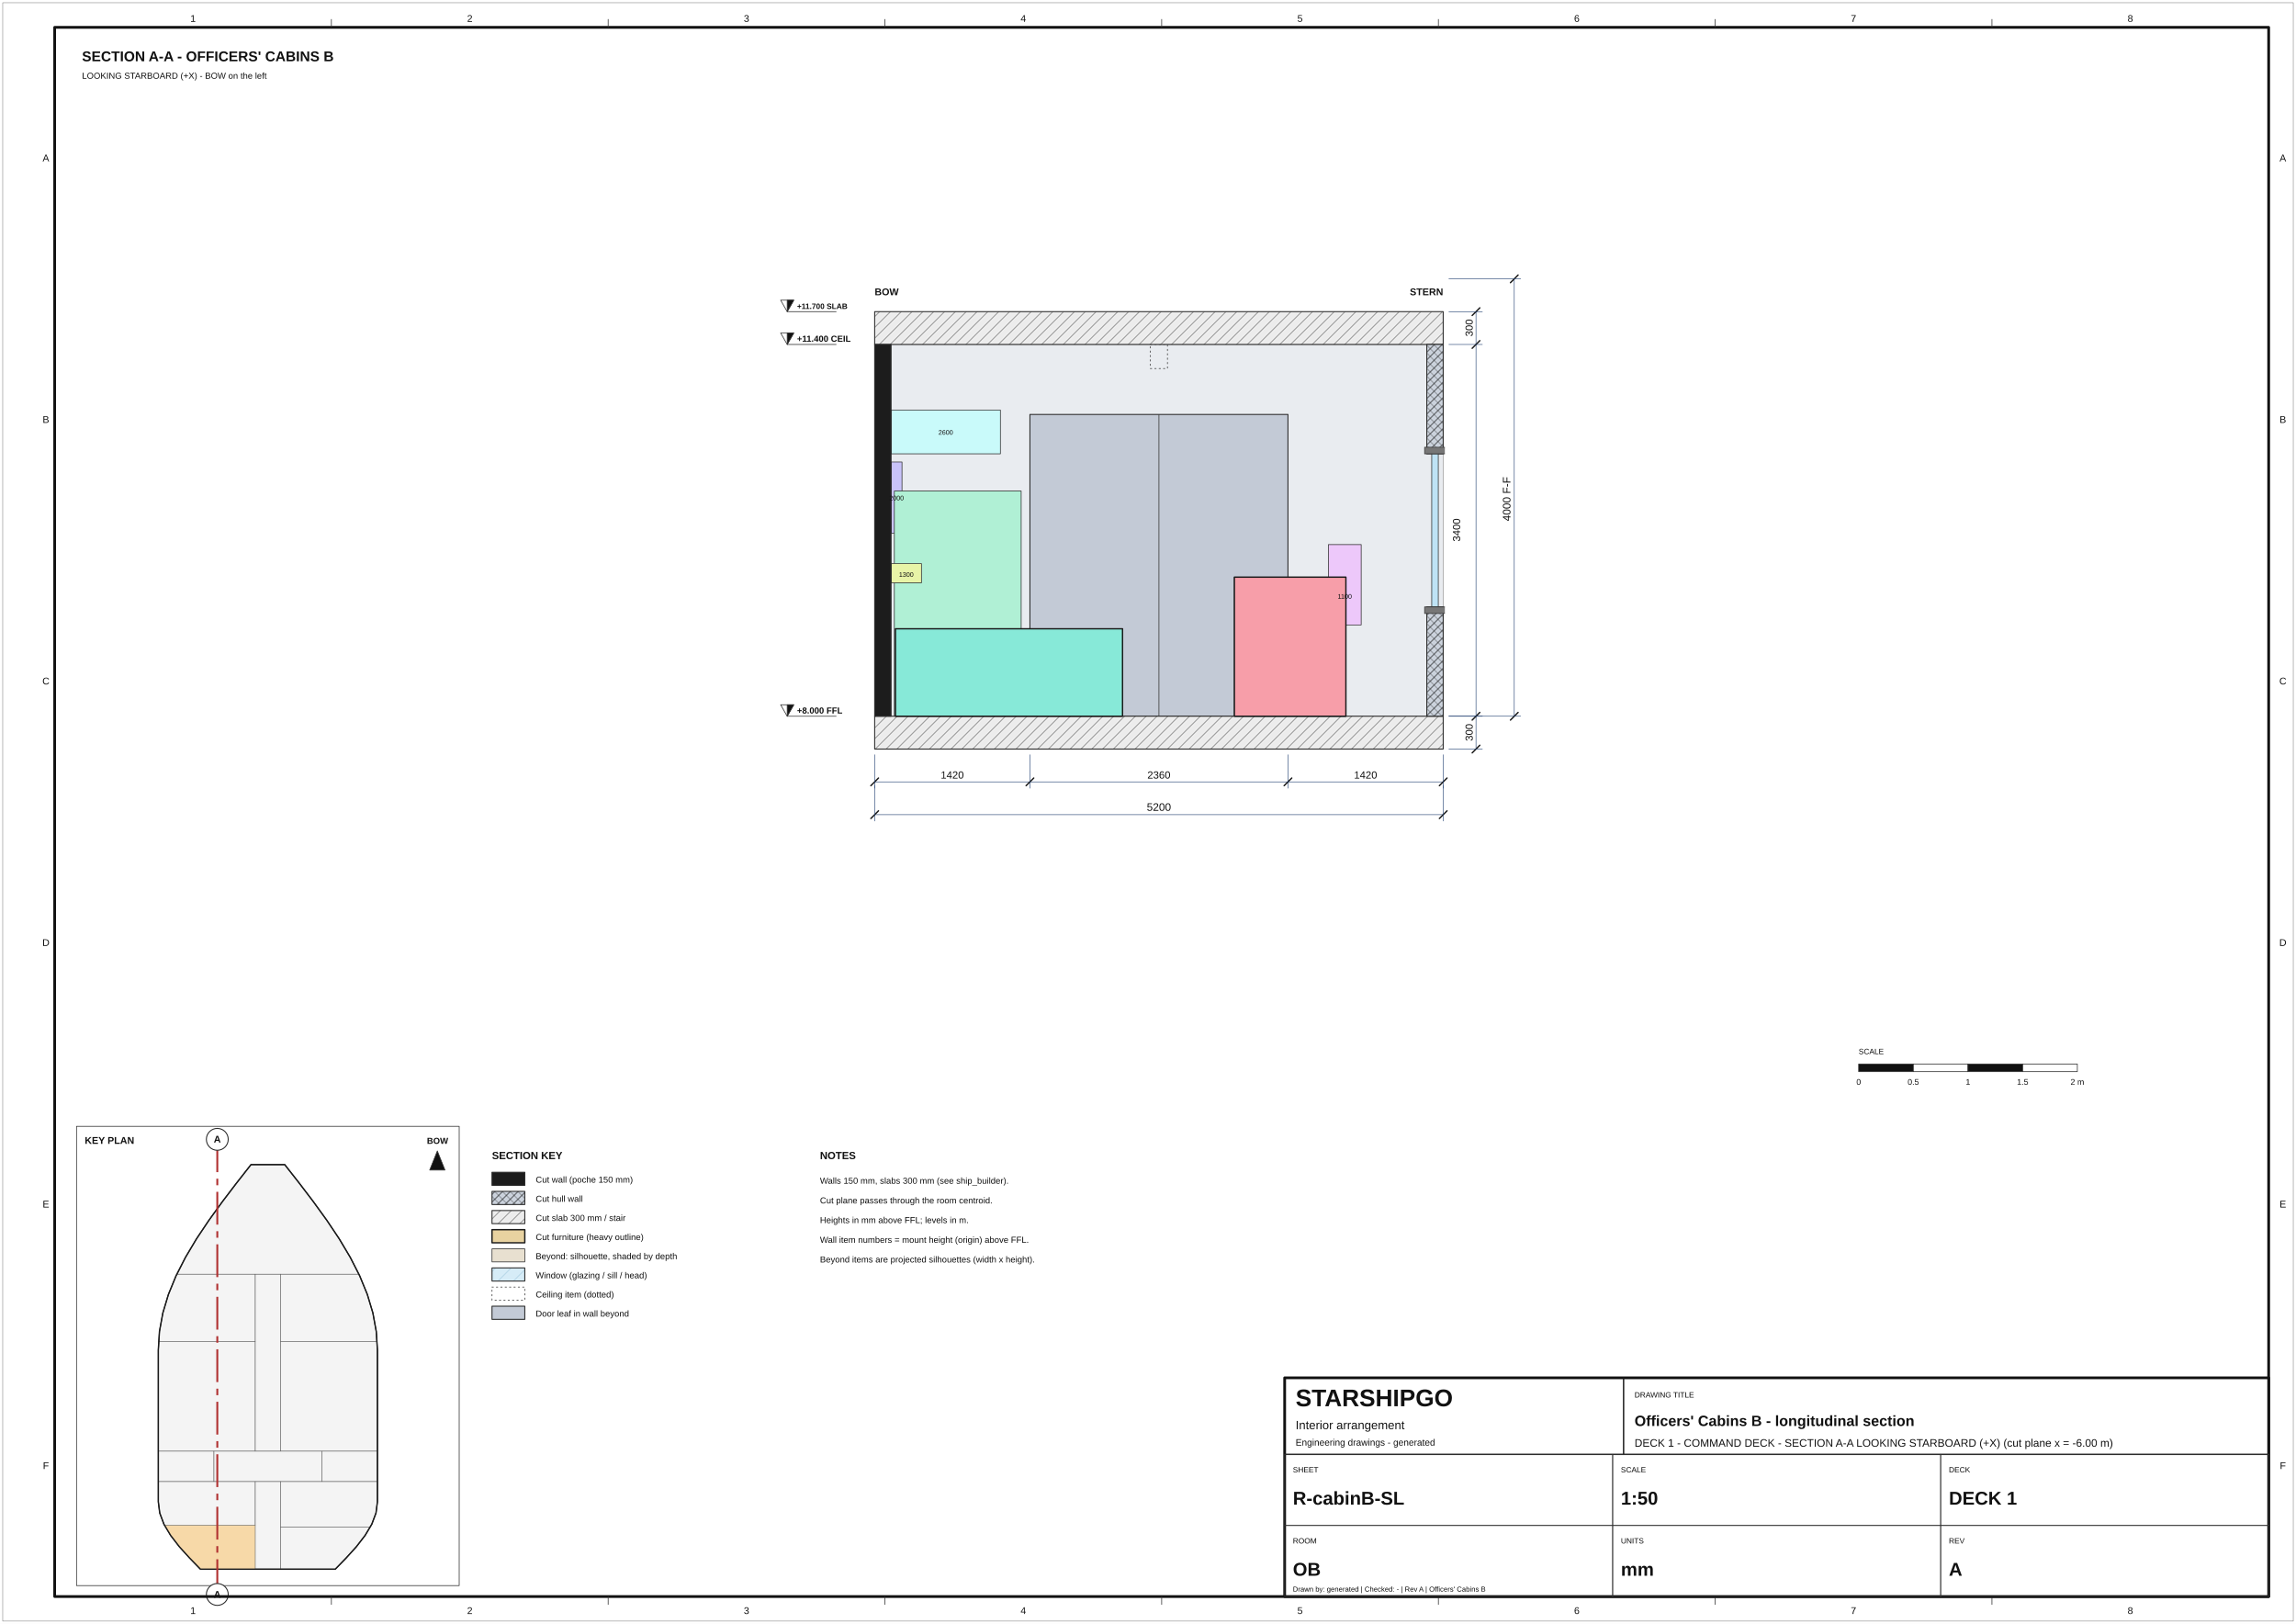
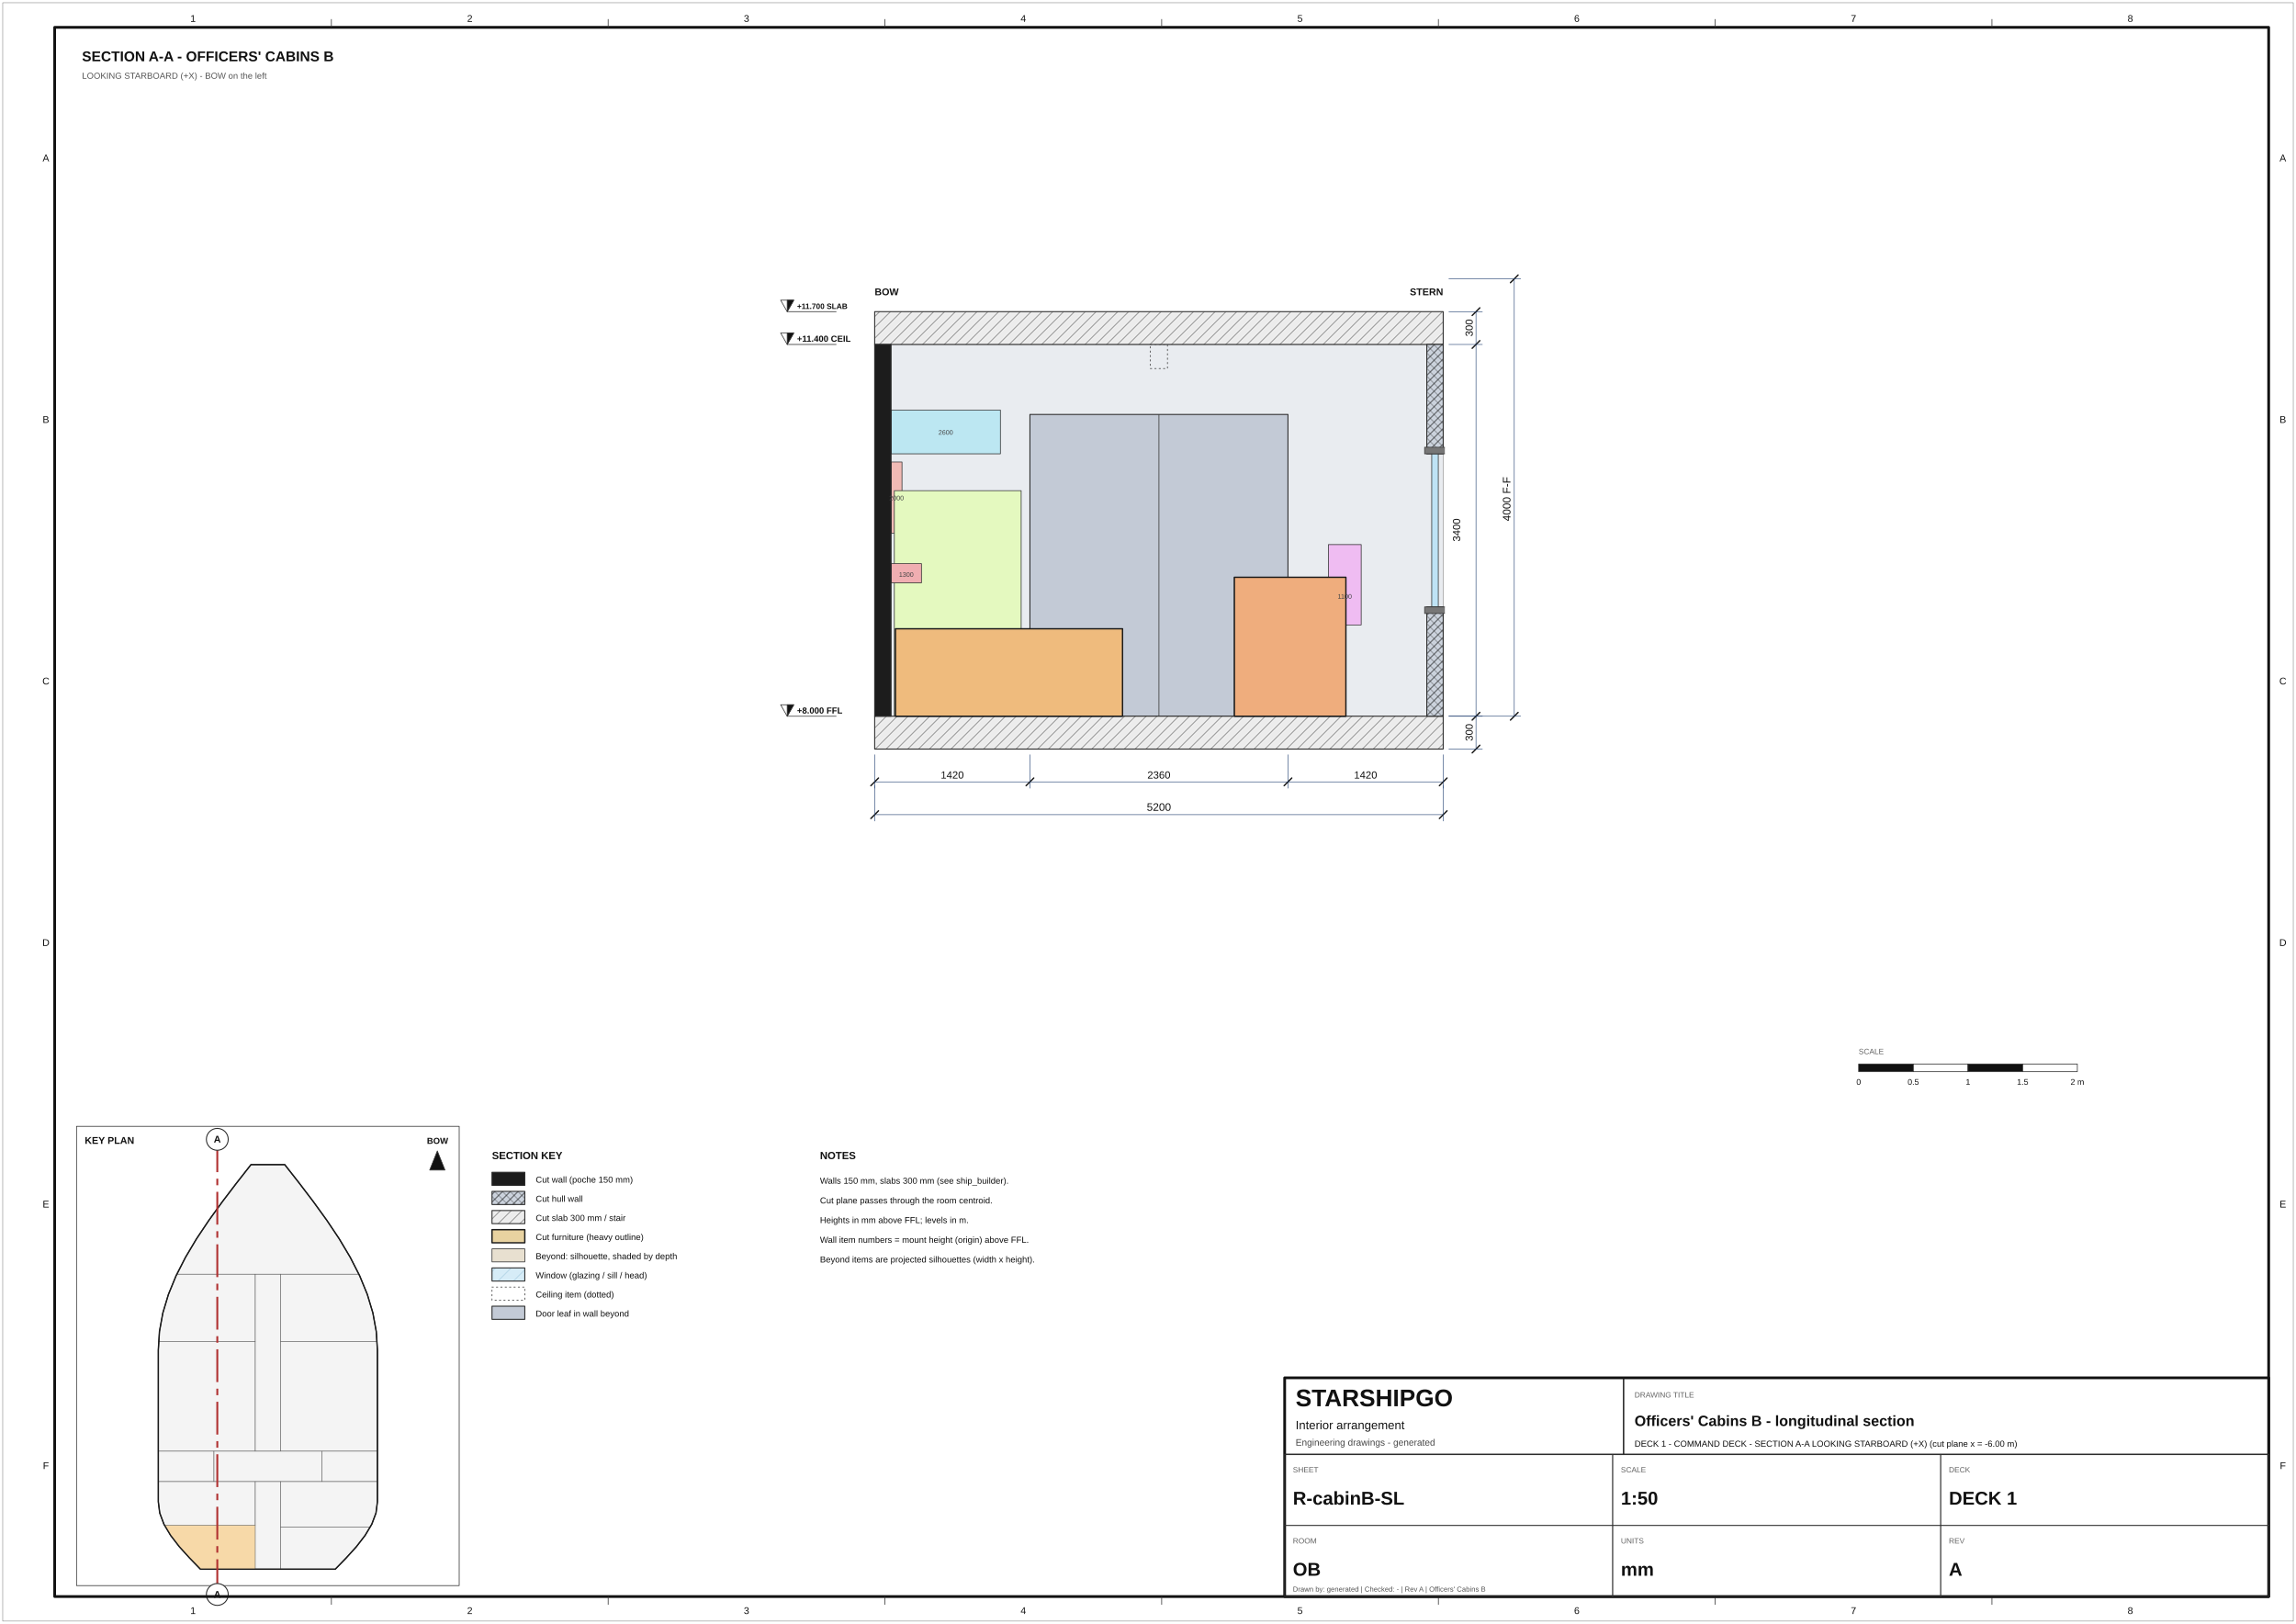
<svg xmlns="http://www.w3.org/2000/svg" width="420mm" height="297mm" viewBox="0 0 420 297">
  <style>
.t{font-family:Arial, Helvetica, 'DejaVu Sans', sans-serif;fill:#111}
.b{font-weight:bold}.i{font-style:italic}
.h{stroke:#111;stroke-width:.5;stroke-linejoin:round;stroke-linecap:round}
.m{stroke:#1a1a1a;stroke-width:.25;stroke-linejoin:round;stroke-linecap:round}
.n{stroke:#2a2a2a;stroke-width:.18;stroke-linejoin:round}
.f{stroke:#333;stroke-width:.13;stroke-linejoin:round}
.x{stroke:#555;stroke-width:.07}
.g{stroke:#9a9a9a;stroke-width:.1}
.gg{stroke:#c4c4c4;stroke-width:.08}
.d{stroke:#1d3c6e;stroke-width:.1}
.dsh{stroke:#222;stroke-width:.18;stroke-dasharray:1.6 .8}
.dot{stroke:#444;stroke-width:.14;stroke-dasharray:.25 .55;stroke-linecap:round}
.hid{stroke:#777;stroke-width:.12;stroke-dasharray:1 .7}
.cl{stroke:#b03030;stroke-width:.12;stroke-dasharray:5 1 1 1}
.cut{stroke:#b03030;stroke-width:.35;stroke-dasharray:6 1.2 1.2 1.2}
.red{stroke:#b03030;stroke-width:.13;stroke-dasharray:1.2 .7}
.none{stroke:none}
.halo{paint-order:stroke;stroke:#fff;stroke-width:.8;stroke-linejoin:round}
</style>
  <defs>
    <pattern id="hSlab" width="1.4" height="1.4" patternUnits="userSpaceOnUse" patternTransform="rotate(45)">
      <rect width="1.4" height="1.4" fill="#ececec" />
      <line x1="0" y1="0" x2="0" y2="1.4" stroke="#222" stroke-width=".13" />
    </pattern>
    <pattern id="hHull" width="1" height="1" patternUnits="userSpaceOnUse" patternTransform="rotate(45)">
      <rect width="1" height="1" fill="#c9d0da" />
      <line x1="0" y1="0" x2="0" y2="1" stroke="#111" stroke-width=".2" />
      <line x1="0" y1="0" x2="1" y2="0" stroke="#111" stroke-width=".1" />
    </pattern>
    <pattern id="hHole" width="1.6" height="1.6" patternUnits="userSpaceOnUse" patternTransform="rotate(-45)">
      <line x1="0" y1="0" x2="0" y2="1.6" stroke="#444" stroke-width=".12" />
    </pattern>
    <pattern id="hZone" width="1.8" height="1.8" patternUnits="userSpaceOnUse" patternTransform="rotate(45)">
      <line x1="0" y1="0" x2="0" y2="1.8" stroke="#d08080" stroke-width=".1" />
    </pattern>
    <pattern id="hPlen" width="1.6" height="1.6" patternUnits="userSpaceOnUse">
      <circle cx=".4" cy=".4" r=".12" fill="#888" />
      <circle cx="1.2" cy="1.2" r=".12" fill="#888" />
    </pattern>
    <pattern id="hGlass" width="2" height="2" patternUnits="userSpaceOnUse" patternTransform="rotate(45)">
      <rect width="2" height="2" fill="#d6ecf7" />
      <line x1="0" y1="0" x2="0" y2="2" stroke="#5a9abb" stroke-width=".08" />
    </pattern>
    <pattern id="hFloor" width="1.2" height="1.2" patternUnits="userSpaceOnUse" patternTransform="rotate(-45)">
      <rect width="1.2" height="1.2" fill="#f2f2f2" />
      <line x1="0" y1="0" x2="0" y2="1.2" stroke="#555" stroke-width=".1" />
    </pattern>
  </defs>
  <rect x="0" y="0" width="420" height="297" fill="#ffffff" />
  <text x="15" y="11.2" font-size="2.6" class="t b">SECTION A-A - OFFICERS' CABINS B</text>
-   <text x="15" y="14.4" font-size="1.6" class="t" fill="#555">LOOKING STARBOARD (+X)  -  BOW on the left</text>
+   <text x="15" y="14.4" font-size="1.6" class="t" style="fill:#555">LOOKING STARBOARD (+X)  -  BOW on the left</text>
  <clipPath id="clipA">
    <rect x="159.7" y="56.7" width="104.6" height="80.6" />
  </clipPath>
  <g clip-path="url(#clipA)">
    <polygon points="160,63 264,63 264,131 160,131" class="x" fill="#e9ecf0" />
    <polygon points="188.4,75.8 235.6,75.8 235.6,131 188.4,131" class="n" fill="#c3cad6" />
    <line x1="212" y1="131" x2="212" y2="75.8" class="f" />
-     <polygon points="163,75 183,75 183,83 163,83" class="f" fill="#c9fafa" />
-     <polygon points="243,99.6 249,99.6 249,114.3 243,114.3" class="f" fill="#edc8fa" />
-     <polygon points="167.08,111.04 172.52,111.04 172.52,115.8 167.08,115.8" class="f" fill="#fac3df" />
-     <polygon points="163,84.5 165,84.5 165,97.5 163,97.5" class="f" fill="#c9c3fa" />
-     <polygon points="168,107.02 171.6,107.02 171.6,115.8 168,115.8" class="f" fill="#e9f5ad" />
-     <polygon points="163.8,111.96 175.8,111.96 175.8,131.02 163.8,131.02" class="f" fill="#f5cbad" />
+     <polygon points="163,75 183,75 183,83 163,83" class="f" fill="#bce7f2" />
+     <polygon points="243,99.6 249,99.6 249,114.3 243,114.3" class="f" fill="#efbcf2" />
+     <polygon points="167.08,111.04 172.52,111.04 172.52,115.8 167.08,115.8" class="f" fill="#f1b5c8" />
+     <polygon points="163,84.5 165,84.5 165,97.5 163,97.5" class="f" fill="#f1bab5" />
+     <polygon points="171.86,113.9 173.74,113.9 173.74,115.8 171.86,115.8" class="f" fill="#f1b4e5" />
+     <polygon points="168,107.02 171.6,107.02 171.6,115.8 168,115.8" class="f" fill="#f1b3b6" />
+     <polygon points="163.8,111.94 175.8,111.94 175.8,131 163.8,131" class="f" fill="#ddadf5" />
    <polygon points="210.44,63 213.56,63 213.56,67.4 210.44,67.4" class="dot" fill="none" />
-     <polygon points="163.6,89.8 186.8,89.8 186.8,131 163.6,131" class="f" fill="#b0f0d5" />
-     <polygon points="163,103.08 168.56,103.08 168.56,106.6 163,106.6" class="f" fill="#e8f4a7" />
-     <polygon points="163.8,115 205.34,115 205.34,131 163.8,131" class="f" fill="#adf0e4" />
-     <polygon points="225.8,105.56 246.2,105.56 246.2,131 225.8,131" class="f" fill="#f9bcc4" />
+     <polygon points="163.6,89.74 186.8,89.74 186.8,131 163.6,131" class="f" fill="#e4f9bf" />
+     <polygon points="163,103.08 168.56,103.08 168.56,106.6 163,106.6" class="f" fill="#f0aeb1" />
+     <polygon points="163.8,115 205.34,115 205.34,131 163.8,131" class="f" fill="#f4d0a6" />
+     <polygon points="225.8,105.58 246.2,105.58 246.2,131 225.8,131" class="f" fill="#f4c7a6" />
    <polygon points="160,131 264,131 264,137 160,137" class="n" fill="url(#hSlab)" />
    <polygon points="160,57 264,57 264,63 160,63" class="n" fill="url(#hSlab)" />
    <polygon points="160,63 163,63 163,131 160,131" class="n" fill="#1c1c1c" />
    <polygon points="261,111 264,111 264,131 261,131" class="n" fill="url(#hHull)" />
    <polygon points="261,63 264,63 264,83 261,83" class="n" fill="url(#hHull)" />
    <polygon points="261.9,83 263.1,83 263.1,111 261.9,111" class="f" fill="#bfe3f5" />
    <polygon points="260.6,111 264.4,111 264.4,112.2 260.6,112.2" class="f" fill="#777" />
    <polygon points="260.6,81.8 264.4,81.8 264.4,83 260.6,83" class="f" fill="#777" />
-     <polygon points="163.8,115 205.34,115 205.34,131 163.8,131" class="m" fill="#87e9d8" />
-     <polygon points="225.8,105.56 246.2,105.56 246.2,131 225.8,131" class="m" fill="#f79ea9" />
+     <polygon points="163.8,115 205.34,115 205.34,131 163.8,131" class="m" fill="#efbb7d" />
+     <polygon points="225.8,105.58 246.2,105.58 246.2,131 225.8,131" class="m" fill="#efad7d" />
  </g>
-   <text x="173" y="79.5" font-size="1.2" class="t" text-anchor="middle" fill="#444">2600</text>
-   <text x="246" y="109.5" font-size="1.2" class="t" text-anchor="middle" fill="#444">1100</text>
-   <text x="164" y="91.5" font-size="1.2" class="t" text-anchor="middle" fill="#444">2000</text>
-   <text x="165.78" y="105.5" font-size="1.2" class="t" text-anchor="middle" fill="#444">1300</text>
+   <text x="173" y="79.5" font-size="1.2" class="t" text-anchor="middle" style="fill:#444">2600</text>
+   <text x="246" y="109.5" font-size="1.2" class="t" text-anchor="middle" style="fill:#444">1100</text>
+   <text x="164" y="91.5" font-size="1.2" class="t" text-anchor="middle" style="fill:#444">2000</text>
+   <text x="165.78" y="105.5" font-size="1.2" class="t" text-anchor="middle" style="fill:#444">1300</text>
  <text x="160" y="54" font-size="1.8" class="t b">BOW</text>
  <text x="264" y="54" font-size="1.8" class="t b" text-anchor="end">STERN</text>
  <line x1="270" y1="137" x2="270" y2="57" class="d" />
  <line x1="269.3" y1="137.7" x2="270.7" y2="136.3" class="m" />
  <line x1="265" y1="137" x2="271.2" y2="137" class="d" />
  <line x1="269.3" y1="131.7" x2="270.7" y2="130.3" class="m" />
  <line x1="265" y1="131" x2="271.2" y2="131" class="d" />
  <line x1="269.3" y1="63.7" x2="270.7" y2="62.3" class="m" />
  <line x1="265" y1="63" x2="271.2" y2="63" class="d" />
  <line x1="269.3" y1="57.7" x2="270.7" y2="56.3" class="m" />
  <line x1="265" y1="57" x2="271.2" y2="57" class="d" />
  <text x="269.4" y="135.54" font-size="1.9" class="t" transform="rotate(-90 269.4 135.54)">300</text>
  <text x="267.1" y="99.05" font-size="1.9" class="t" transform="rotate(-90 267.1 99.05)">3400</text>
  <text x="269.4" y="61.54" font-size="1.9" class="t" transform="rotate(-90 269.4 61.54)">300</text>
  <line x1="277" y1="51" x2="277" y2="131" class="d" />
  <line x1="276.3" y1="51.7" x2="277.7" y2="50.3" class="m" />
  <line x1="276.3" y1="131.7" x2="277.7" y2="130.3" class="m" />
  <line x1="265" y1="51" x2="278.2" y2="51" class="d" />
  <line x1="265" y1="131" x2="278.2" y2="131" class="d" />
  <text x="276.3" y="95.32" font-size="2" class="t" transform="rotate(-90 276.3 95.32)">4000 F-F</text>
  <line x1="144" y1="131" x2="153" y2="131" class="f" />
  <polygon points="144,131 142.8,128.9 145.2,128.9" class="f" fill="#fff" />
  <polygon points="144,131 145.2,128.9 144,128.9" class="f" fill="#111" />
  <text x="145.8" y="130.5" font-size="1.6" class="t b">+8.000 FFL</text>
  <line x1="144" y1="63" x2="153" y2="63" class="f" />
  <polygon points="144,63 142.8,60.9 145.2,60.9" class="f" fill="#fff" />
  <polygon points="144,63 145.2,60.9 144,60.9" class="f" fill="#111" />
  <text x="145.8" y="62.5" font-size="1.6" class="t b">+11.400 CEIL</text>
  <line x1="144" y1="57" x2="153" y2="57" class="f" />
  <polygon points="144,57 142.8,54.9 145.2,54.9" class="f" fill="#fff" />
  <polygon points="144,57 145.2,54.9 144,54.9" class="f" fill="#111" />
  <text x="145.8" y="56.5" font-size="1.4" class="t b">+11.700 SLAB</text>
  <line x1="160" y1="143" x2="264" y2="143" class="d" />
  <line x1="159.3" y1="143.7" x2="160.7" y2="142.3" class="m" />
  <line x1="160" y1="138" x2="160" y2="144.2" class="d" />
  <line x1="187.7" y1="143.7" x2="189.1" y2="142.3" class="m" />
  <line x1="188.4" y1="138" x2="188.4" y2="144.2" class="d" />
  <line x1="234.9" y1="143.7" x2="236.3" y2="142.3" class="m" />
  <line x1="235.6" y1="138" x2="235.6" y2="144.2" class="d" />
  <line x1="263.3" y1="143.7" x2="264.7" y2="142.3" class="m" />
  <line x1="264" y1="138" x2="264" y2="144.2" class="d" />
  <text x="174.2" y="142.4" font-size="1.9" class="t" text-anchor="middle">1420</text>
  <text x="212" y="142.4" font-size="1.9" class="t" text-anchor="middle">2360</text>
  <text x="249.8" y="142.4" font-size="1.9" class="t" text-anchor="middle">1420</text>
  <line x1="160" y1="149" x2="264" y2="149" class="d" />
  <line x1="159.3" y1="149.7" x2="160.7" y2="148.3" class="m" />
  <line x1="263.3" y1="149.7" x2="264.7" y2="148.3" class="m" />
  <line x1="160" y1="143.6" x2="160" y2="150.2" class="d" />
  <line x1="264" y1="143.6" x2="264" y2="150.2" class="d" />
  <text x="212" y="148.3" font-size="2" class="t" text-anchor="middle">5200</text>
-   <text x="340" y="192.8" font-size="1.4" class="t" fill="#666">SCALE</text>
+   <text x="340" y="192.8" font-size="1.4" class="t" style="fill:#666">SCALE</text>
  <rect x="340" y="194.6" width="10" height="1.4" class="f" fill="#111" />
  <rect x="350" y="194.6" width="10" height="1.4" class="f" fill="#fff" />
  <rect x="360" y="194.6" width="10" height="1.4" class="f" fill="#111" />
  <rect x="370" y="194.6" width="10" height="1.4" class="f" fill="#fff" />
  <text x="340" y="198.4" font-size="1.5" class="t" text-anchor="middle">0</text>
  <text x="350" y="198.4" font-size="1.5" class="t" text-anchor="middle">0.5</text>
  <text x="360" y="198.4" font-size="1.5" class="t" text-anchor="middle">1</text>
  <text x="370" y="198.4" font-size="1.5" class="t" text-anchor="middle">1.5</text>
  <text x="380" y="198.4" font-size="1.5" class="t" text-anchor="middle">2 m</text>
  <rect x="14" y="206" width="70" height="84" class="f" fill="none" />
  <text x="15.5" y="209.2" font-size="1.8" class="t b">KEY PLAN</text>
  <polygon points="52.08,213 54.74,216.39 57.32,219.78 59.78,223.18 62.05,226.57 64.07,229.96 65.8,233.35 67.19,236.74 68.21,240.13 68.83,243.53 69.04,246.92 69.04,274.67 68.78,276.72 68.01,278.78 66.78,280.83 65.19,282.89 63.33,284.94 61.33,287 36.67,287 34.67,284.94 32.81,282.89 31.22,280.83 29.99,278.78 29.22,276.72 28.96,274.67 28.96,246.92 29.17,243.53 29.79,240.13 30.81,236.74 32.2,233.35 33.93,229.96 35.95,226.57 38.22,223.18 40.68,219.78 43.26,216.39 45.92,213" class="n" fill="#f4f4f4" />
  <polygon points="46.69,233.04 51.31,233.04 51.31,265.42 46.69,265.42" class="x" fill="none" />
  <polygon points="46.69,270.97 51.31,270.97 51.31,287 46.69,287" class="x" fill="none" />
  <polygon points="39.13,265.42 58.87,265.42 58.87,270.97 39.13,270.97" class="x" fill="none" />
  <polygon points="28.96,265.42 39.13,265.42 39.13,270.97 28.96,270.97" class="x" fill="none" />
  <polygon points="58.87,265.42 69.04,265.42 69.04,270.97 58.87,270.97" class="x" fill="none" />
  <polygon points="33.93,229.96 35.95,226.57 38.22,223.18 40.68,219.78 43.26,216.39 45.92,213 52.08,213 54.74,216.39 57.32,219.78 59.78,223.18 62.05,226.57 64.07,229.96 65.65,233.04 32.35,233.04" class="x" fill="none" />
  <polygon points="29.17,243.53 29.79,240.13 30.81,236.74 32.2,233.35 32.35,233.04 46.69,233.04 46.69,245.38 29.05,245.38" class="x" fill="none" />
  <polygon points="28.96,246.92 29.05,245.38 46.69,245.38 46.69,265.42 28.96,265.42" class="x" fill="none" />
  <polygon points="51.31,233.04 65.65,233.04 65.8,233.35 67.19,236.74 68.21,240.13 68.83,243.53 68.95,245.38 51.31,245.38" class="x" fill="none" />
  <polygon points="51.31,245.38 68.95,245.38 69.04,246.92 69.04,265.42 51.31,265.42" class="x" fill="none" />
  <polygon points="29.99,278.78 29.22,276.72 28.96,274.67 28.96,270.97 46.69,270.97 46.69,278.98 30.11,278.98" class="x" fill="none" />
  <polygon points="34.67,284.94 32.81,282.89 31.22,280.83 30.11,278.98 46.69,278.98 46.69,287 36.67,287" class="x" fill="#f7d9a8" />
  <polygon points="51.31,270.97 69.04,270.97 69.04,274.67 68.78,276.72 68.01,278.78 67.7,279.29 51.31,279.29" class="x" fill="none" />
  <polygon points="51.31,279.29 67.7,279.29 66.78,280.83 65.19,282.89 63.33,284.94 61.33,287 51.31,287" class="x" fill="none" />
  <polygon points="52.08,213 54.74,216.39 57.32,219.78 59.78,223.18 62.05,226.57 64.07,229.96 65.8,233.35 67.19,236.74 68.21,240.13 68.83,243.53 69.04,246.92 69.04,274.67 68.78,276.72 68.01,278.78 66.78,280.83 65.19,282.89 63.33,284.94 61.33,287 36.67,287 34.67,284.94 32.81,282.89 31.22,280.83 29.99,278.78 29.22,276.72 28.96,274.67 28.96,246.92 29.17,243.53 29.79,240.13 30.81,236.74 32.2,233.35 33.93,229.96 35.95,226.57 38.22,223.18 40.68,219.78 43.26,216.39 45.92,213" class="m" fill="none" />
  <line x1="39.75" y1="208.38" x2="39.75" y2="291.62" class="cut" />
  <circle cx="39.75" cy="208.38" r="2" class="n" fill="#fff" />
  <text x="39.75" y="208.97" font-size="1.8" class="t b" text-anchor="middle">A</text>
  <circle cx="39.75" cy="291.62" r="2" class="n" fill="#fff" />
  <text x="39.75" y="292.23" font-size="1.8" class="t b" text-anchor="middle">A</text>
  <text x="82" y="209.2" font-size="1.6" class="t b" text-anchor="end">BOW</text>
  <polygon points="80,210.5 81.4,214 78.6,214" class="f" fill="#111" />
  <text x="90" y="212" font-size="1.9" class="t b">SECTION KEY</text>
  <rect x="90" y="214.4" width="6" height="2.4" class="n" fill="#1c1c1c" />
  <text x="98" y="216.3" font-size="1.6" class="t">Cut wall (poche 150 mm)</text>
  <rect x="90" y="217.9" width="6" height="2.4" class="n" fill="url(#hHull)" />
  <text x="98" y="219.8" font-size="1.6" class="t">Cut hull wall</text>
  <rect x="90" y="221.4" width="6" height="2.4" class="n" fill="url(#hSlab)" />
  <text x="98" y="223.3" font-size="1.6" class="t">Cut slab 300 mm / stair</text>
  <rect x="90" y="224.9" width="6" height="2.4" class="m" fill="#e8d2a0" />
  <text x="98" y="226.8" font-size="1.6" class="t">Cut furniture (heavy outline)</text>
  <rect x="90" y="228.4" width="6" height="2.4" class="f" fill="#e8e0d0" />
  <text x="98" y="230.3" font-size="1.6" class="t">Beyond: silhouette, shaded by depth</text>
  <rect x="90" y="231.9" width="6" height="2.4" class="n" fill="url(#hGlass)" />
  <text x="98" y="233.8" font-size="1.6" class="t">Window (glazing / sill / head)</text>
  <rect x="90" y="235.4" width="6" height="2.4" class="dot" fill="none" />
  <text x="98" y="237.3" font-size="1.6" class="t">Ceiling item (dotted)</text>
  <rect x="90" y="238.9" width="6" height="2.4" class="n" fill="#c3cad6" />
  <text x="98" y="240.8" font-size="1.6" class="t">Door leaf in wall beyond</text>
  <text x="150" y="212" font-size="1.9" class="t b">NOTES</text>
  <text x="150" y="216.5" font-size="1.6" class="t">Walls 150 mm, slabs 300 mm (see ship_builder).</text>
  <text x="150" y="220.1" font-size="1.6" class="t">Cut plane passes through the room centroid.</text>
  <text x="150" y="223.7" font-size="1.6" class="t">Heights in mm above FFL; levels in m.</text>
  <text x="150" y="227.3" font-size="1.6" class="t">Wall item numbers = mount height (origin) above FFL.</text>
  <text x="150" y="230.9" font-size="1.6" class="t">Beyond items are projected silhouettes (width x height).</text>
  <rect x="0.5" y="0.5" width="419" height="296" class="x" fill="none" />
  <rect x="10" y="5" width="405" height="287" class="h" fill="none" />
  <text x="35.31" y="4" font-size="1.8" class="t" text-anchor="middle">1</text>
  <text x="35.31" y="295.2" font-size="1.8" class="t" text-anchor="middle">1</text>
  <text x="85.94" y="4" font-size="1.8" class="t" text-anchor="middle">2</text>
  <text x="85.94" y="295.2" font-size="1.8" class="t" text-anchor="middle">2</text>
  <line x1="60.62" y1="3.5" x2="60.62" y2="5" class="f" />
  <line x1="60.62" y1="292" x2="60.62" y2="293.5" class="f" />
  <text x="136.56" y="4" font-size="1.8" class="t" text-anchor="middle">3</text>
  <text x="136.56" y="295.2" font-size="1.8" class="t" text-anchor="middle">3</text>
  <line x1="111.25" y1="3.5" x2="111.25" y2="5" class="f" />
  <line x1="111.25" y1="292" x2="111.25" y2="293.5" class="f" />
  <text x="187.19" y="4" font-size="1.8" class="t" text-anchor="middle">4</text>
  <text x="187.19" y="295.2" font-size="1.8" class="t" text-anchor="middle">4</text>
  <line x1="161.88" y1="3.5" x2="161.88" y2="5" class="f" />
  <line x1="161.88" y1="292" x2="161.88" y2="293.5" class="f" />
  <text x="237.81" y="4" font-size="1.8" class="t" text-anchor="middle">5</text>
  <text x="237.81" y="295.2" font-size="1.8" class="t" text-anchor="middle">5</text>
  <line x1="212.5" y1="3.5" x2="212.5" y2="5" class="f" />
  <line x1="212.5" y1="292" x2="212.5" y2="293.5" class="f" />
  <text x="288.44" y="4" font-size="1.8" class="t" text-anchor="middle">6</text>
  <text x="288.44" y="295.2" font-size="1.8" class="t" text-anchor="middle">6</text>
  <line x1="263.12" y1="3.5" x2="263.12" y2="5" class="f" />
  <line x1="263.12" y1="292" x2="263.12" y2="293.5" class="f" />
  <text x="339.06" y="4" font-size="1.8" class="t" text-anchor="middle">7</text>
  <text x="339.06" y="295.2" font-size="1.8" class="t" text-anchor="middle">7</text>
  <line x1="313.75" y1="3.5" x2="313.75" y2="5" class="f" />
  <line x1="313.75" y1="292" x2="313.75" y2="293.5" class="f" />
  <text x="389.69" y="4" font-size="1.8" class="t" text-anchor="middle">8</text>
  <text x="389.69" y="295.2" font-size="1.8" class="t" text-anchor="middle">8</text>
  <line x1="364.38" y1="3.5" x2="364.38" y2="5" class="f" />
  <line x1="364.38" y1="292" x2="364.38" y2="293.5" class="f" />
  <text x="8.4" y="29.52" font-size="1.8" class="t" text-anchor="middle">A</text>
  <text x="417.6" y="29.52" font-size="1.8" class="t" text-anchor="middle">A</text>
  <text x="8.4" y="77.35" font-size="1.8" class="t" text-anchor="middle">B</text>
  <text x="417.6" y="77.35" font-size="1.8" class="t" text-anchor="middle">B</text>
  <text x="8.4" y="125.18" font-size="1.8" class="t" text-anchor="middle">C</text>
  <text x="417.6" y="125.18" font-size="1.8" class="t" text-anchor="middle">C</text>
  <text x="8.4" y="173.02" font-size="1.8" class="t" text-anchor="middle">D</text>
  <text x="417.6" y="173.02" font-size="1.8" class="t" text-anchor="middle">D</text>
  <text x="8.4" y="220.85" font-size="1.8" class="t" text-anchor="middle">E</text>
  <text x="417.6" y="220.85" font-size="1.8" class="t" text-anchor="middle">E</text>
  <text x="8.4" y="268.68" font-size="1.8" class="t" text-anchor="middle">F</text>
  <text x="417.6" y="268.68" font-size="1.8" class="t" text-anchor="middle">F</text>
  <rect x="235" y="252" width="180" height="40" class="h" fill="#ffffff" />
  <line x1="235" y1="266" x2="415" y2="266" class="m" />
  <line x1="297" y1="252" x2="297" y2="266" class="m" />
  <text x="237" y="257.2" font-size="4.4" class="t b">STARSHIPGO</text>
  <text x="237" y="261.4" font-size="2.2" class="t">Interior arrangement</text>
-   <text x="237" y="264.4" font-size="1.7" class="t" fill="#444">Engineering drawings - generated</text>
-   <text x="299" y="255.6" font-size="1.4" class="t" fill="#666">DRAWING TITLE</text>
+   <text x="237" y="264.4" font-size="1.7" class="t" style="fill:#444">Engineering drawings - generated</text>
+   <text x="299" y="255.6" font-size="1.4" class="t" style="fill:#666">DRAWING TITLE</text>
  <text x="299" y="260.8" font-size="2.7" class="t b">Officers' Cabins B - longitudinal section</text>
-   <text x="299" y="264.6" font-size="2" class="t">DECK 1 - COMMAND DECK  -  SECTION A-A LOOKING STARBOARD (+X)  (cut plane x = -6.00 m)</text>
+   <text x="299" y="264.6" font-size="1.6" class="t">DECK 1 - COMMAND DECK  -  SECTION A-A LOOKING STARBOARD (+X)  (cut plane x = -6.00 m)</text>
  <rect x="235" y="266" width="60" height="13" class="f" fill="none" />
-   <text x="236.5" y="269.3" font-size="1.4" class="t" fill="#666">SHEET</text>
+   <text x="236.5" y="269.3" font-size="1.4" class="t" style="fill:#666">SHEET</text>
  <text x="236.5" y="275.2" font-size="3.4" class="t b">R-cabinB-SL</text>
  <rect x="295" y="266" width="60" height="13" class="f" fill="none" />
-   <text x="296.5" y="269.3" font-size="1.4" class="t" fill="#666">SCALE</text>
+   <text x="296.5" y="269.3" font-size="1.4" class="t" style="fill:#666">SCALE</text>
  <text x="296.5" y="275.2" font-size="3.4" class="t b">1:50</text>
  <rect x="355" y="266" width="60" height="13" class="f" fill="none" />
-   <text x="356.5" y="269.3" font-size="1.4" class="t" fill="#666">DECK</text>
+   <text x="356.5" y="269.3" font-size="1.4" class="t" style="fill:#666">DECK</text>
  <text x="356.5" y="275.2" font-size="3.4" class="t b">DECK 1</text>
  <rect x="235" y="279" width="60" height="13" class="f" fill="none" />
-   <text x="236.5" y="282.3" font-size="1.4" class="t" fill="#666">ROOM</text>
+   <text x="236.5" y="282.3" font-size="1.4" class="t" style="fill:#666">ROOM</text>
  <text x="236.5" y="288.2" font-size="3.4" class="t b">OB</text>
  <rect x="295" y="279" width="60" height="13" class="f" fill="none" />
-   <text x="296.5" y="282.3" font-size="1.4" class="t" fill="#666">UNITS</text>
+   <text x="296.5" y="282.3" font-size="1.4" class="t" style="fill:#666">UNITS</text>
  <text x="296.5" y="288.2" font-size="3.4" class="t b">mm</text>
  <rect x="355" y="279" width="60" height="13" class="f" fill="none" />
-   <text x="356.5" y="282.3" font-size="1.4" class="t" fill="#666">REV</text>
+   <text x="356.5" y="282.3" font-size="1.4" class="t" style="fill:#666">REV</text>
  <text x="356.5" y="288.2" font-size="3.4" class="t b">A</text>
-   <text x="236.5" y="291.1" font-size="1.3" class="t" fill="#555">Drawn by: generated   |   Checked: -   |   Rev A   |   Officers' Cabins B</text>
+   <text x="236.5" y="291.1" font-size="1.3" class="t" style="fill:#555">Drawn by: generated   |   Checked: -   |   Rev A   |   Officers' Cabins B</text>
</svg>
